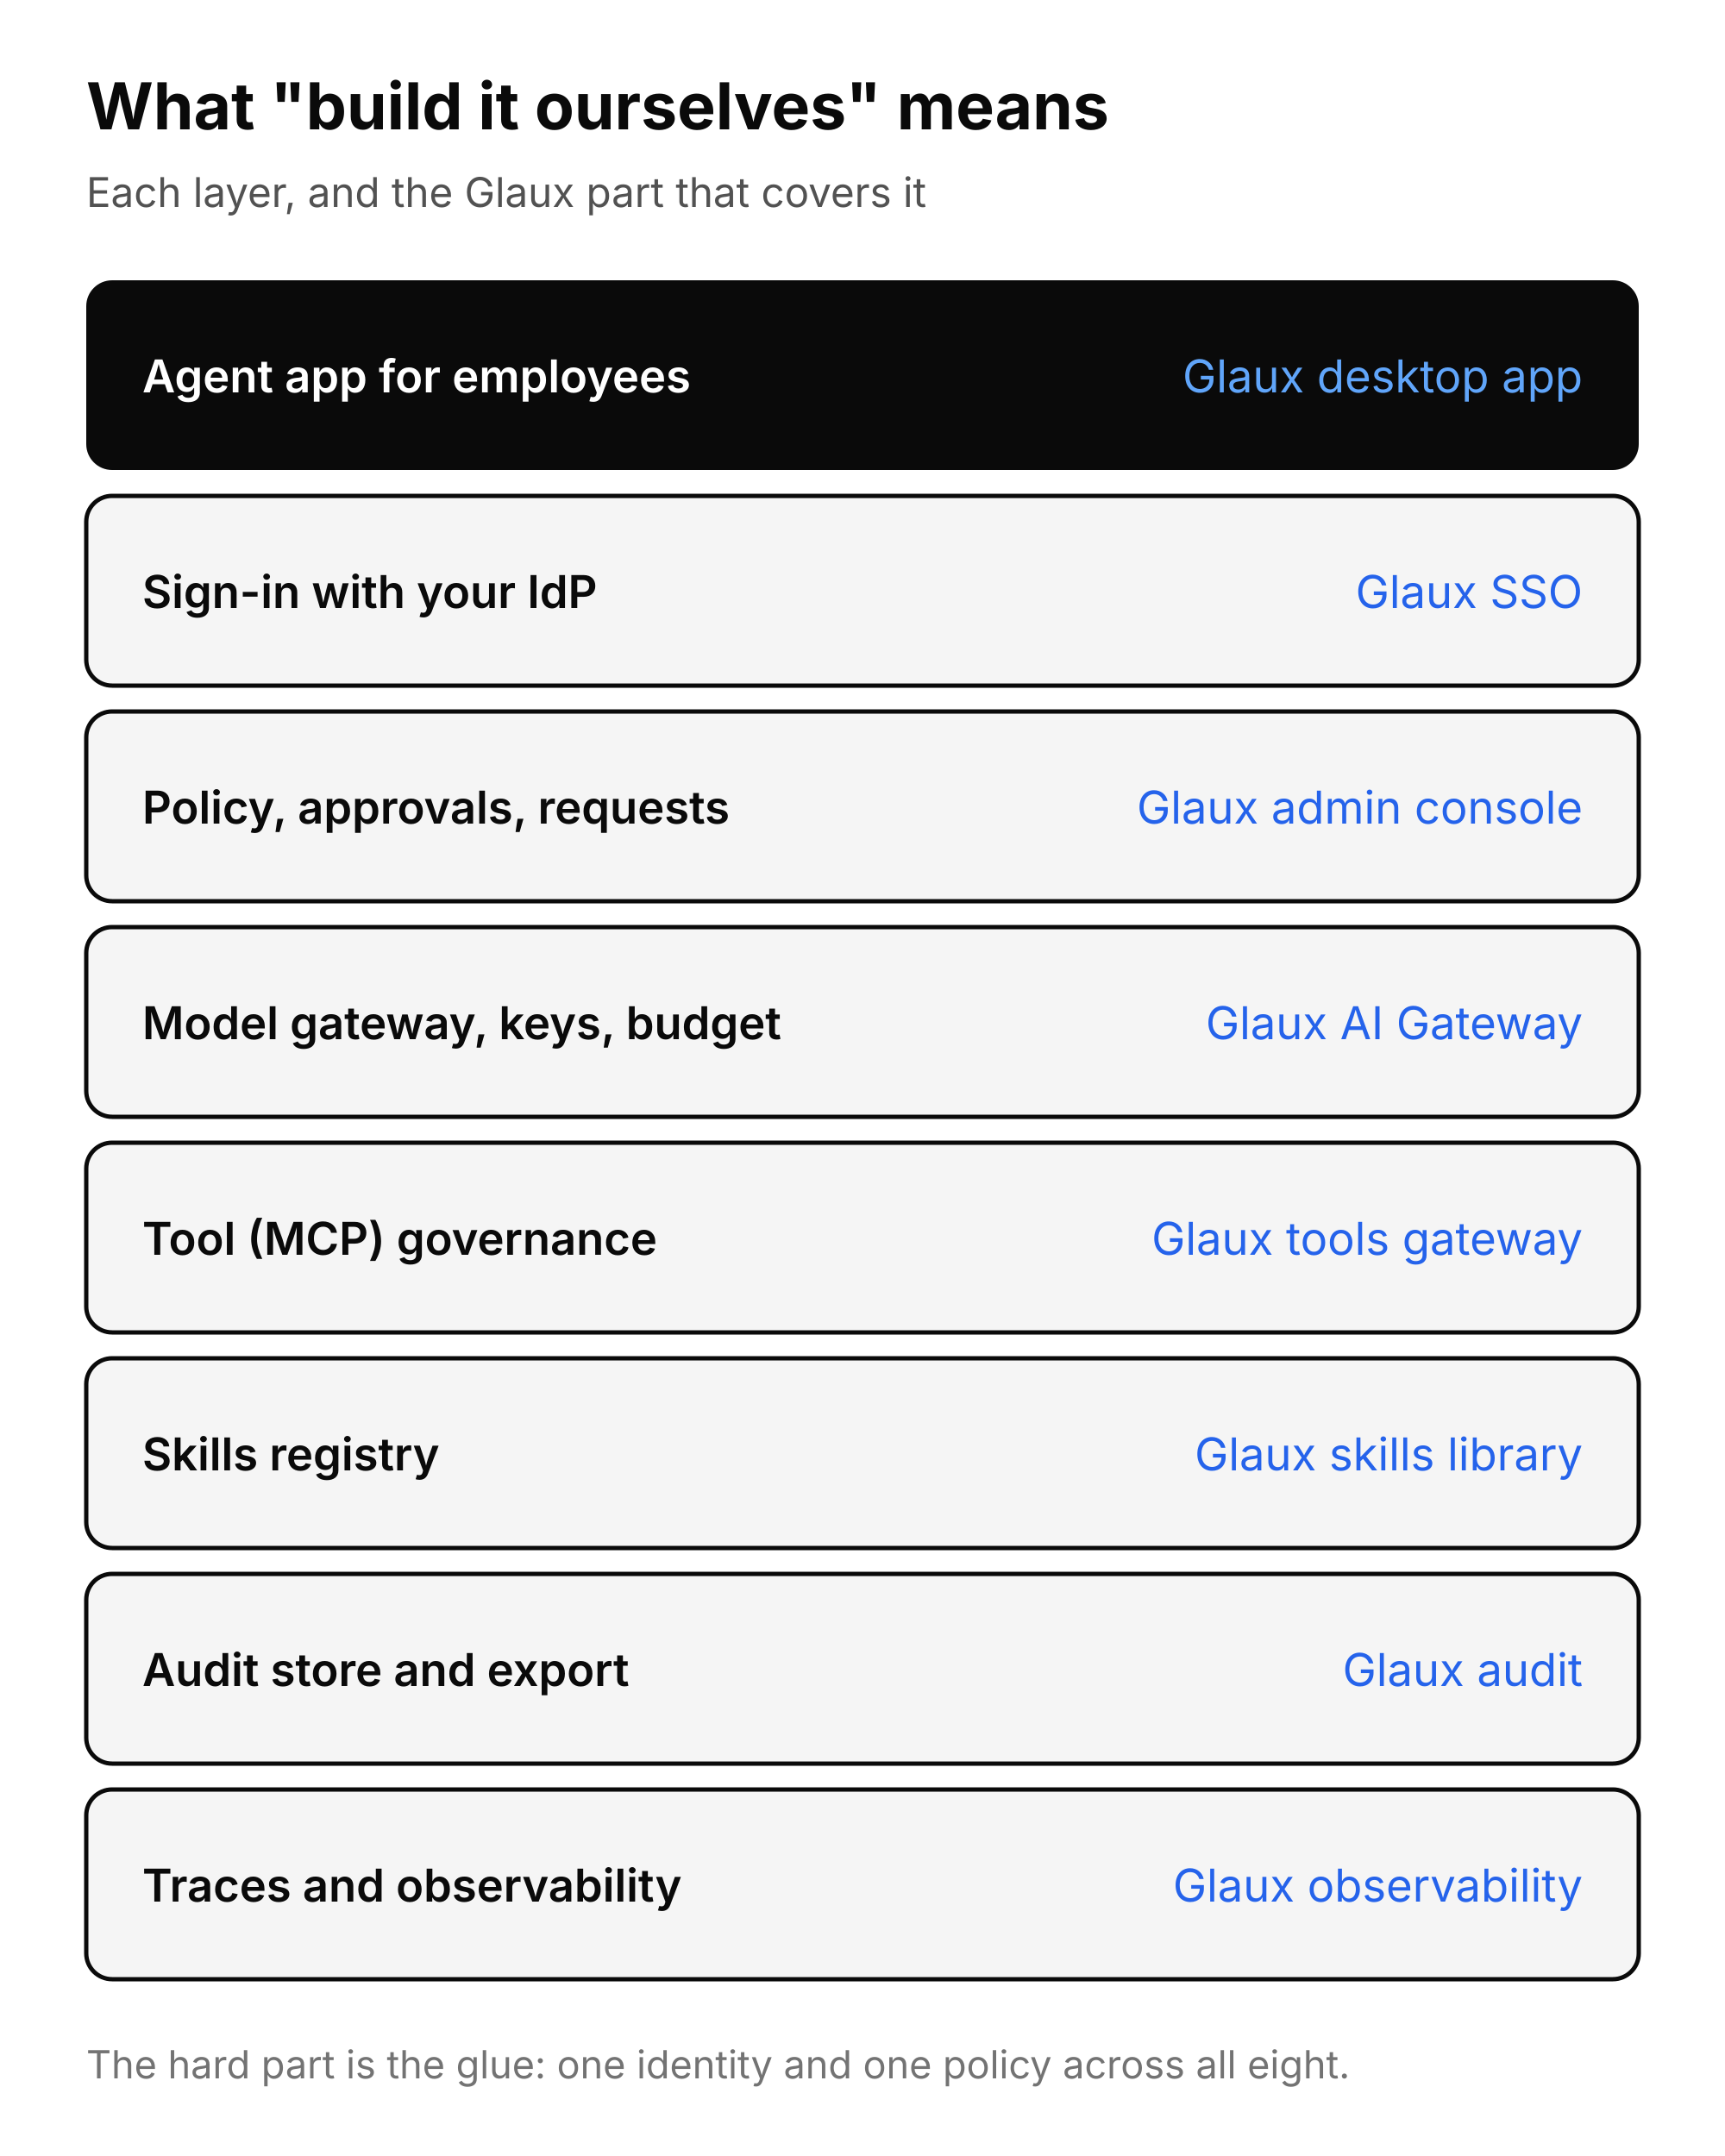
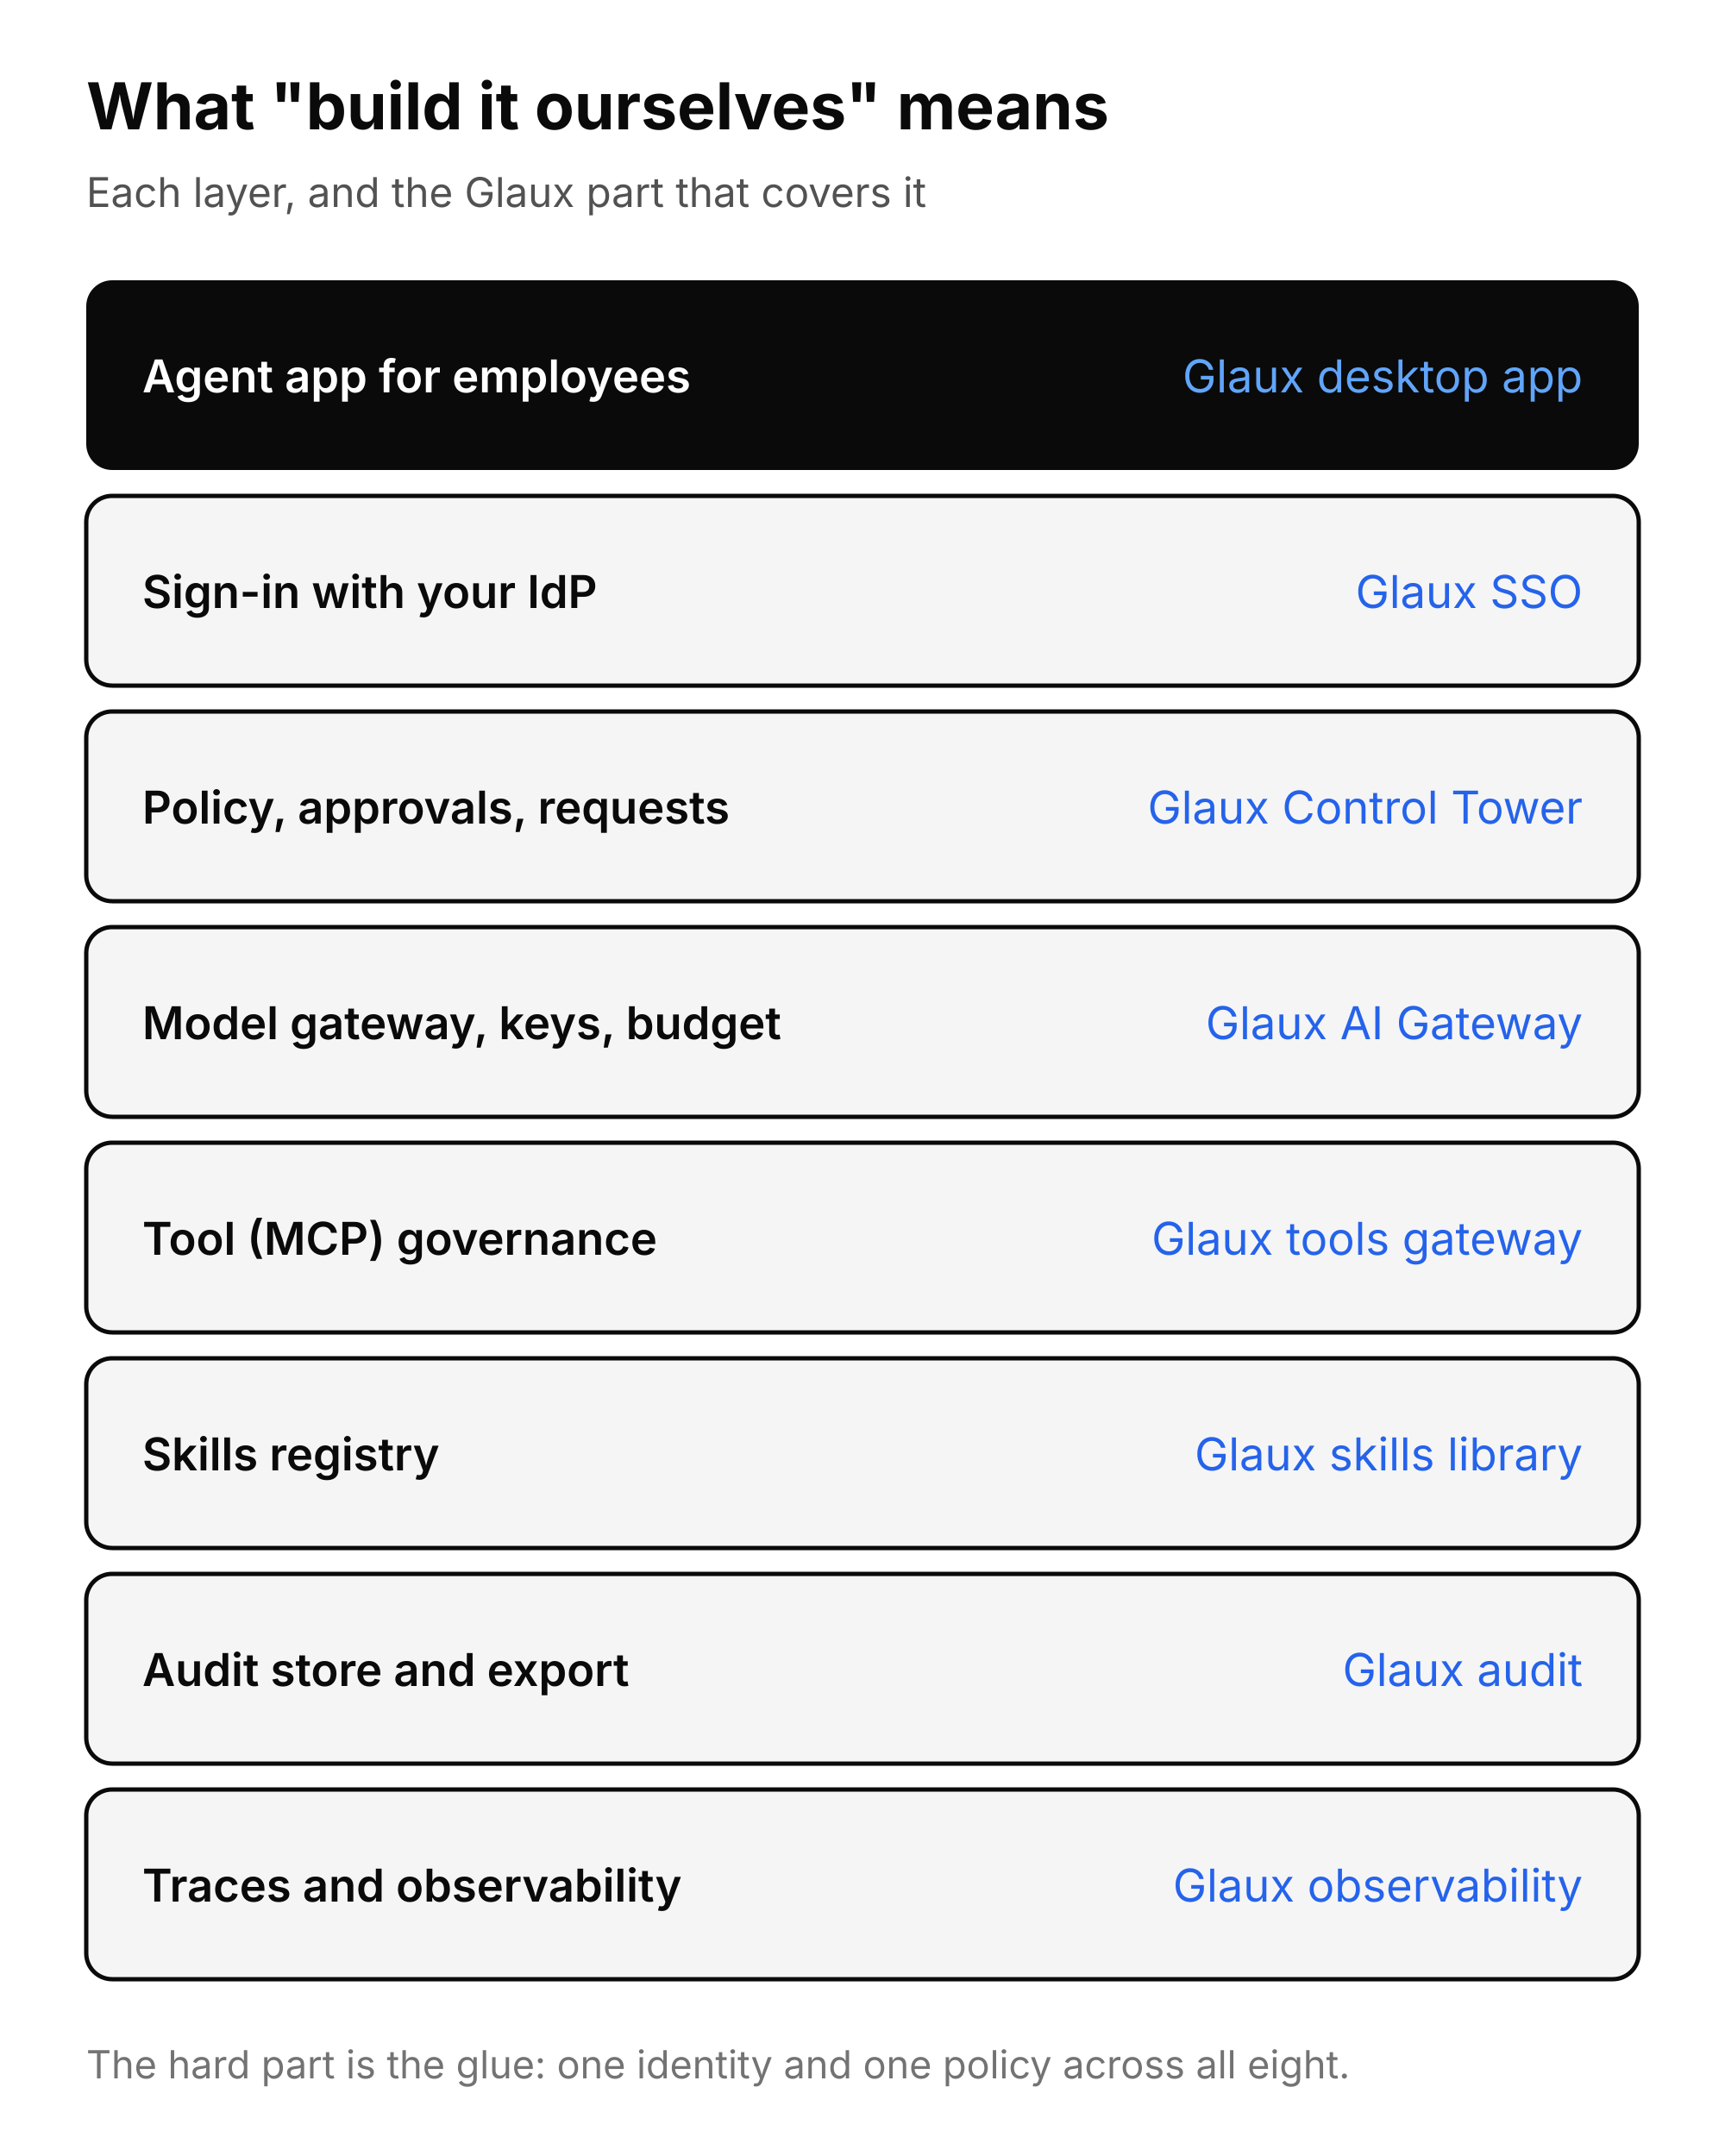
<svg xmlns="http://www.w3.org/2000/svg" viewBox="0 0 800 1000" role="img" aria-labelledby="t d" font-family="Inter, ui-sans-serif, system-ui, sans-serif">
  <rect width="800" height="1000" fill="#ffffff" />
  <text x="40" y="60" font-size="30" font-weight="700" fill="#0a0a0a">What "build it ourselves" means</text>
  <text x="40" y="96" font-size="19" fill="#525252">Each layer, and the Glaux part that covers it</text>
  <g font-size="21">
    <rect x="40" y="130" width="720" height="88" rx="12" fill="#0a0a0a" />
    <text x="66" y="182" fill="#fff" font-weight="600">Agent app for employees</text>
    <text x="734" y="182" fill="#60a5fa" text-anchor="end">Glaux desktop app</text>
    <rect x="40" y="230" width="720" height="88" rx="12" fill="#f5f5f5" stroke="#0a0a0a" stroke-width="2" />
    <text x="66" y="282" fill="#0a0a0a" font-weight="600">Sign-in with your IdP</text>
    <text x="734" y="282" fill="#2563eb" text-anchor="end">Glaux SSO</text>
    <rect x="40" y="330" width="720" height="88" rx="12" fill="#f5f5f5" stroke="#0a0a0a" stroke-width="2" />
    <text x="66" y="382" fill="#0a0a0a" font-weight="600">Policy, approvals, requests</text>
-     <text x="734" y="382" fill="#2563eb" text-anchor="end">Glaux admin console</text>
+     <text x="734" y="382" fill="#2563eb" text-anchor="end">Glaux Control Tower</text>
    <rect x="40" y="430" width="720" height="88" rx="12" fill="#f5f5f5" stroke="#0a0a0a" stroke-width="2" />
    <text x="66" y="482" fill="#0a0a0a" font-weight="600">Model gateway, keys, budget</text>
    <text x="734" y="482" fill="#2563eb" text-anchor="end">Glaux AI Gateway</text>
    <rect x="40" y="530" width="720" height="88" rx="12" fill="#f5f5f5" stroke="#0a0a0a" stroke-width="2" />
    <text x="66" y="582" fill="#0a0a0a" font-weight="600">Tool (MCP) governance</text>
    <text x="734" y="582" fill="#2563eb" text-anchor="end">Glaux tools gateway</text>
    <rect x="40" y="630" width="720" height="88" rx="12" fill="#f5f5f5" stroke="#0a0a0a" stroke-width="2" />
    <text x="66" y="682" fill="#0a0a0a" font-weight="600">Skills registry</text>
    <text x="734" y="682" fill="#2563eb" text-anchor="end">Glaux skills library</text>
    <rect x="40" y="730" width="720" height="88" rx="12" fill="#f5f5f5" stroke="#0a0a0a" stroke-width="2" />
    <text x="66" y="782" fill="#0a0a0a" font-weight="600">Audit store and export</text>
    <text x="734" y="782" fill="#2563eb" text-anchor="end">Glaux audit</text>
    <rect x="40" y="830" width="720" height="88" rx="12" fill="#f5f5f5" stroke="#0a0a0a" stroke-width="2" />
    <text x="66" y="882" fill="#0a0a0a" font-weight="600">Traces and observability</text>
    <text x="734" y="882" fill="#2563eb" text-anchor="end">Glaux observability</text>
  </g>
  <text x="40" y="964" font-size="18" fill="#737373">The hard part is the glue: one identity and one policy across all eight.</text>
</svg>
